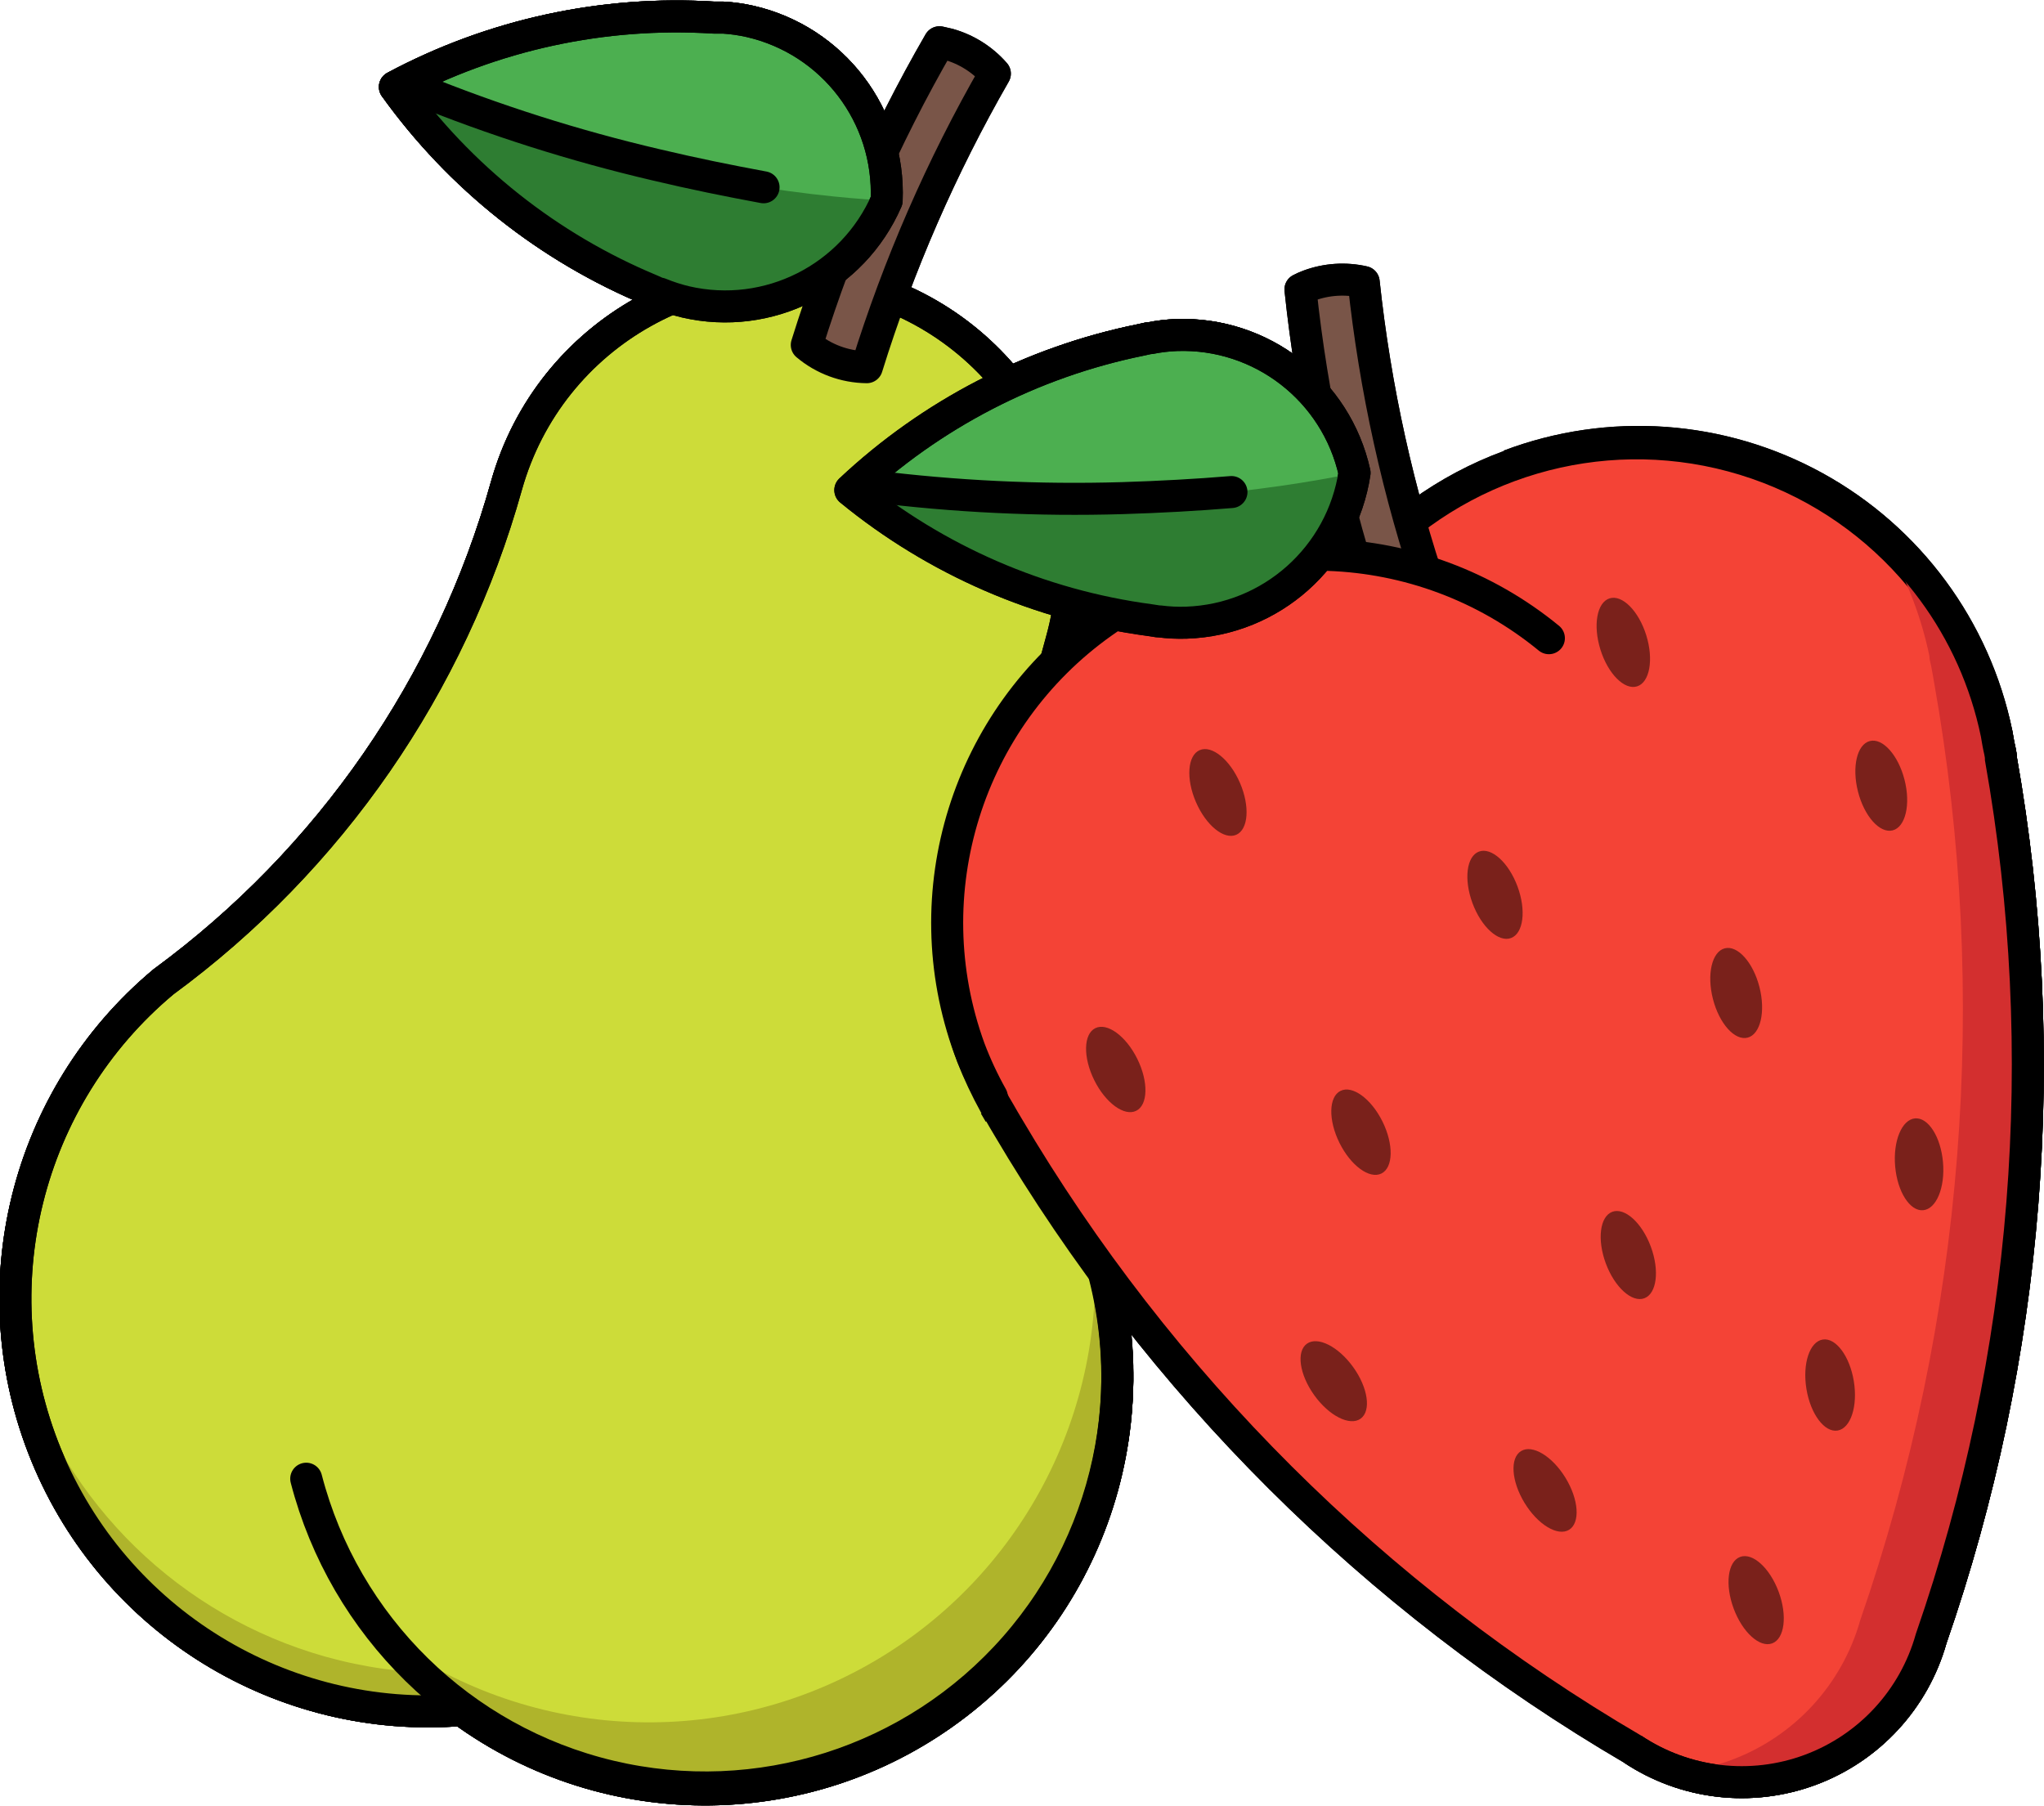
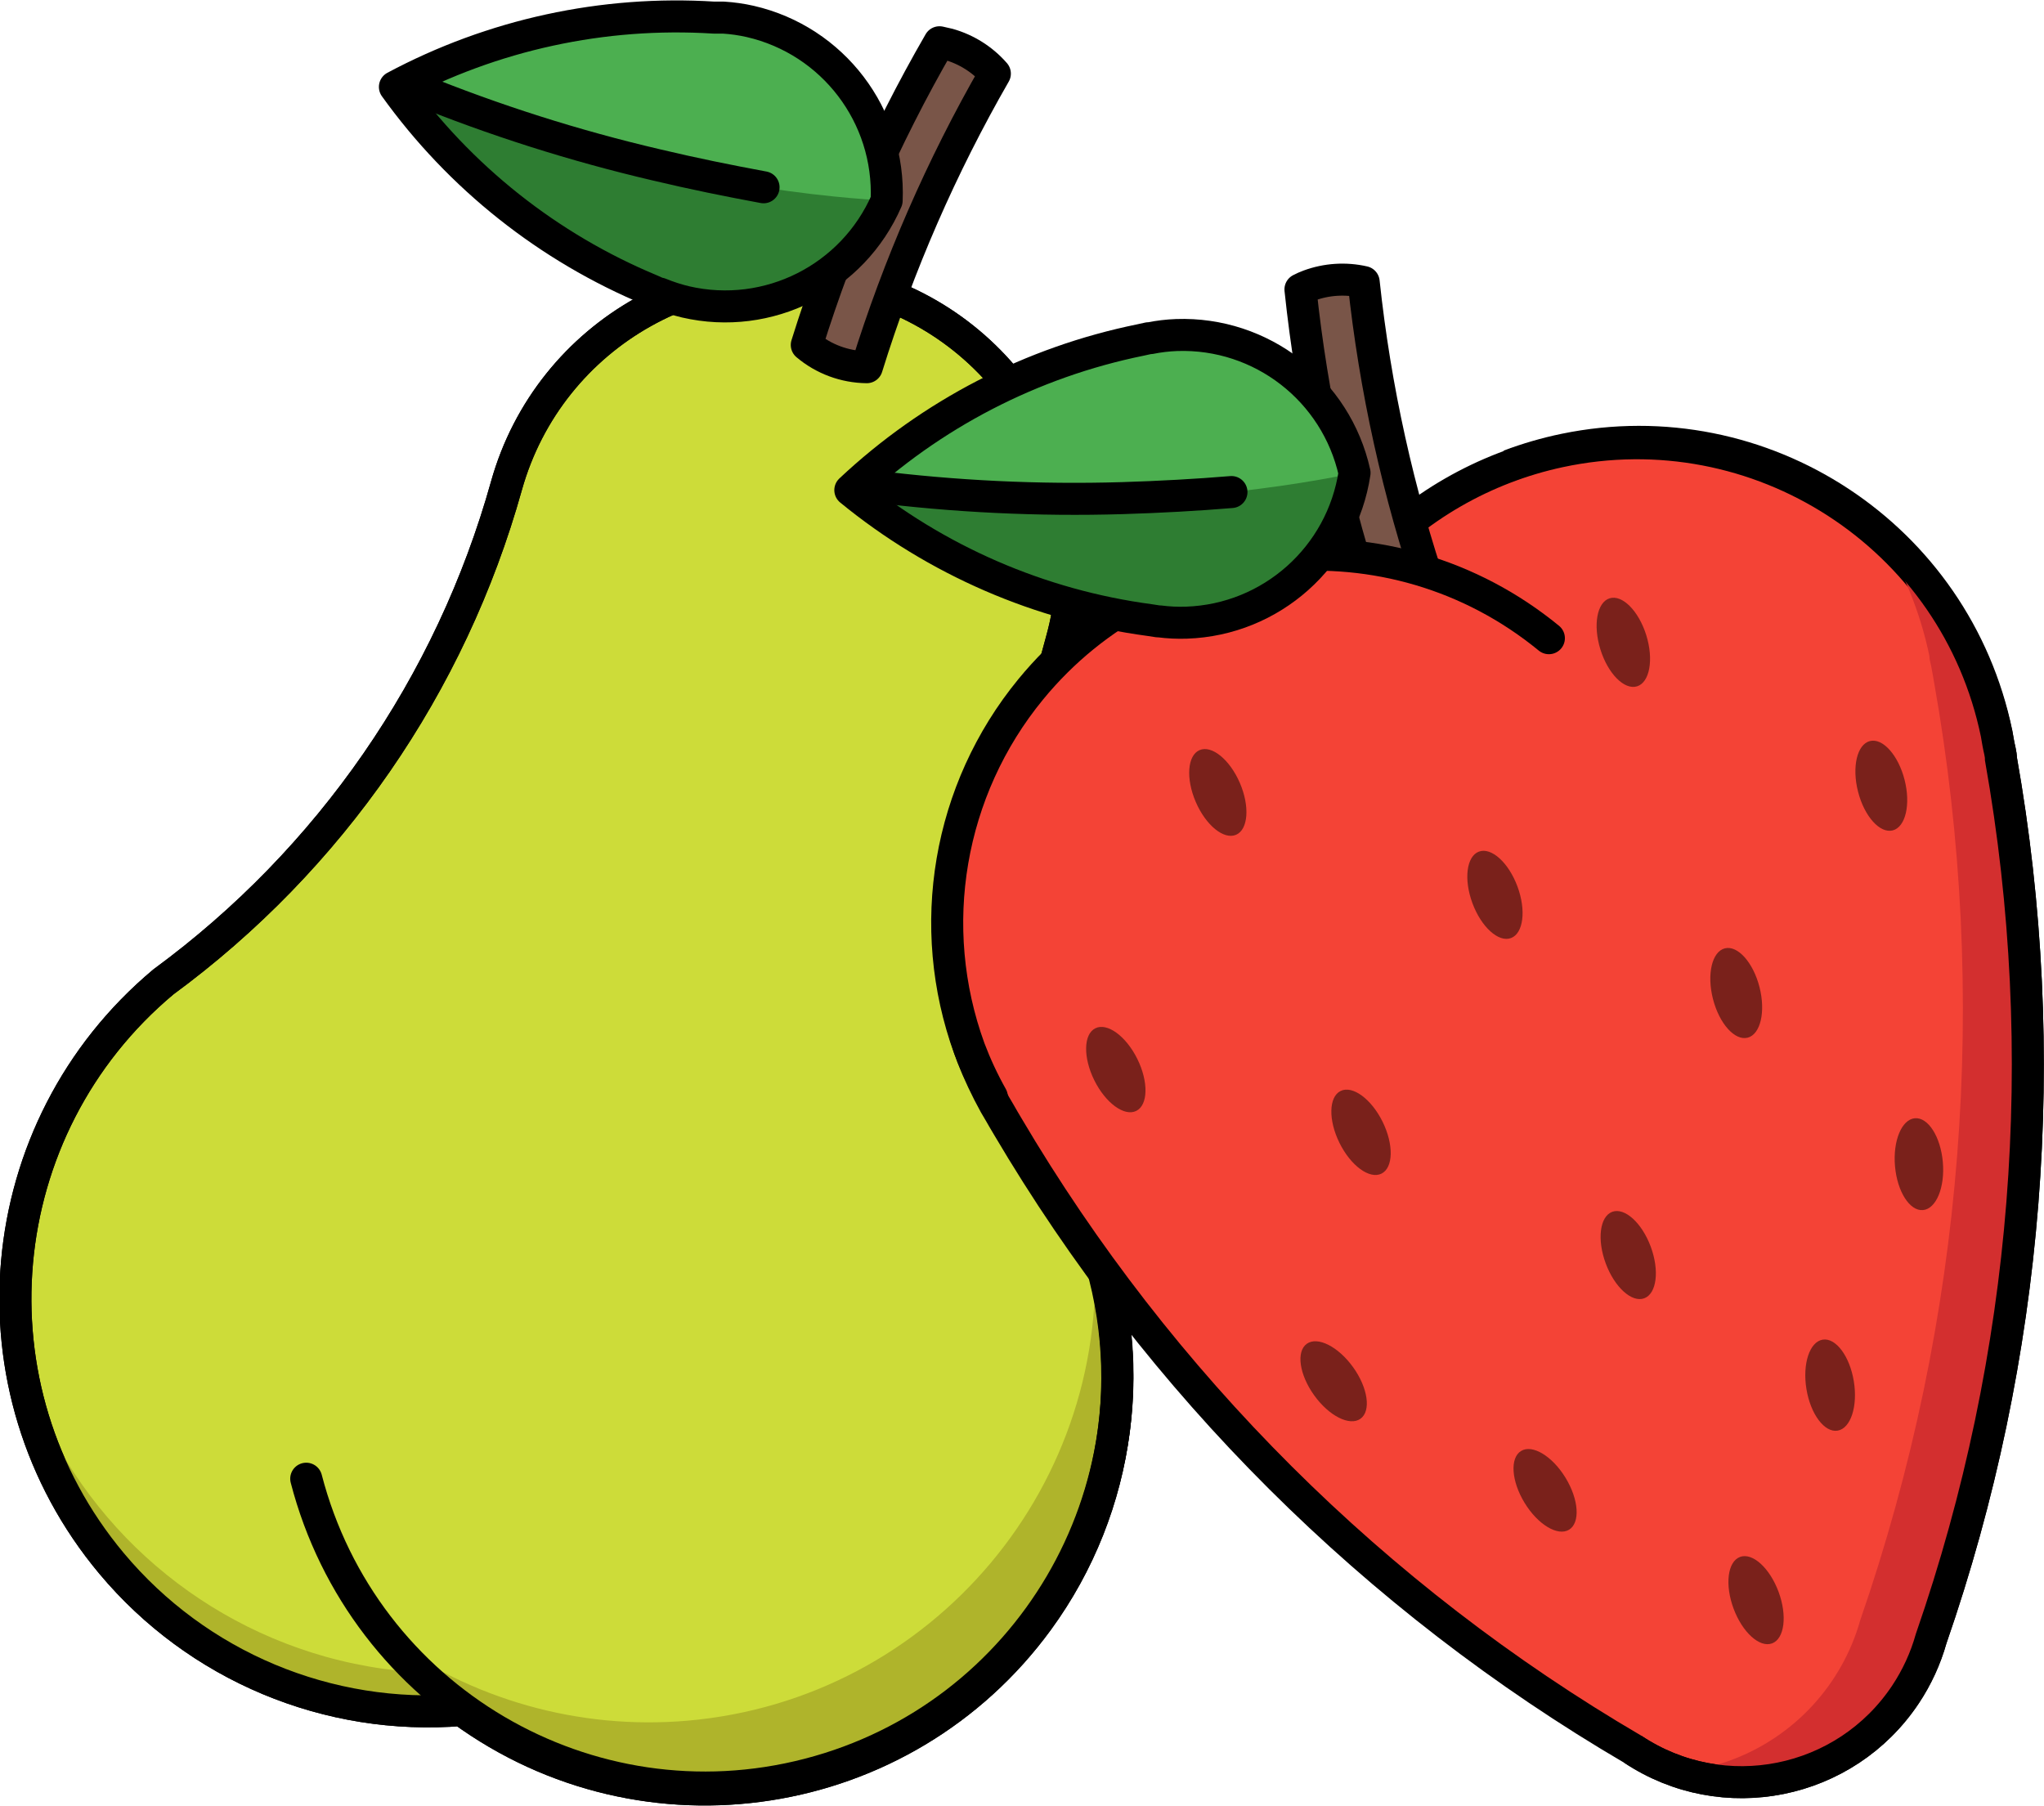
- <svg xmlns="http://www.w3.org/2000/svg" viewBox="0 0 127.69 112.79">
-   <defs>
-     <style>.a,.c{fill:#cddc39;}.a,.d,.e,.f,.g,.i,.j,.l{stroke:#000;stroke-width:2px;}.a,.d,.e,.f,.g{stroke-linejoin:round;}.b{fill:#afb42b;}.d,.e,.l{fill:none;}.e,.j{stroke-linecap:round;}.f{fill:#795548;}.g{fill:#4caf50;}.h{fill:#2e7d32;}.i,.j{fill:#f44336;}.i,.j,.l{stroke-miterlimit:10;}.k{fill:#d32f2f;}.m{fill-opacity:0.5;}</style>
-   </defs>
-   <path class="a" d="M68,76.59a57.76,57.76,0,0,1-1.7-36.51,18,18,0,0,0-34.66-9.74,57.7,57.7,0,0,1-21.43,31h0a25.79,25.79,0,0,0,18.64,45.49A25.75,25.75,0,0,0,68,76.59Z" />
-   <path class="b" d="M20.34,103.5A27.84,27.84,0,0,1,1.3,85a25.75,25.75,0,0,0,46,11.6A27.86,27.86,0,0,1,20.34,103.5Z" />
-   <path class="c" d="M19.13,92.38a25.75,25.75,0,1,0,49-15.6" />
-   <path class="b" d="M68.31,77.32A27.88,27.88,0,0,1,24,102.17,25.74,25.74,0,0,0,68.31,77.32Z" />
-   <path class="d" d="M68,76.59a57.76,57.76,0,0,1-1.7-36.51,18,18,0,0,0-34.66-9.74,57.7,57.7,0,0,1-21.43,31h0a25.79,25.79,0,0,0,18.64,45.49A25.75,25.75,0,0,0,68,76.59Z" />
-   <path class="e" d="M19.13,92.38a25.75,25.75,0,1,0,49-15.6" />
-   <path class="f" d="M54.15,22.94a90.87,90.87,0,0,1,8-18.34,6,6,0,0,0-2.89-1.83l-.57-.13A93.21,93.21,0,0,0,50.4,21.55a5.91,5.91,0,0,0,3.75,1.39Z" />
-   <path class="g" d="M46.87,1.34A10.5,10.5,0,0,0,45.2,1.1h-.08l-.52,0A37.32,37.32,0,0,0,24.67,5.43a37.3,37.3,0,0,0,16,12.7l.47.21.08,0h0a10.81,10.81,0,0,0,1.61.52,11,11,0,0,0,12.56-6.33A11,11,0,0,0,46.87,1.34Z" />
-   <path class="h" d="M47.65,11.7c-2.16-.35-4.39-.85-6.7-1.4A100.59,100.59,0,0,1,26,5.53l-1.35-.1a37.3,37.3,0,0,0,16,12.7l.47.21.08,0h0a10.81,10.81,0,0,0,1.61.52,11,11,0,0,0,12.56-6.33S52,12.39,47.65,11.7Z" />
-   <path class="e" d="M26,5.53A100.59,100.59,0,0,0,41,10.3c2.31.55,4.54,1,6.7,1.4" />
-   <path class="d" d="M46.87,1.34A10.5,10.5,0,0,0,45.2,1.1h-.08l-.52,0A37.32,37.32,0,0,0,24.67,5.43a37.3,37.3,0,0,0,16,12.7l.47.21.08,0h0a10.81,10.81,0,0,0,1.61.52,11,11,0,0,0,12.56-6.33A11,11,0,0,0,46.87,1.34Z" />
-   <path class="i" d="M124.73,45.87h0A23,23,0,0,0,85.2,35.25,23,23,0,0,0,60.74,66a25.39,25.39,0,0,0,1.41,3h0l.3.51c.16.28.32.56.49.84A109.63,109.63,0,0,0,102,109.28h0a12.29,12.29,0,0,0,18.64-6.91h0A109.45,109.45,0,0,0,125,47.41c0-.32-.11-.64-.17-1S124.76,46.06,124.73,45.87Z" />
-   <path class="f" d="M89.51,37.15a90.07,90.07,0,0,1-4.32-19.53,6,6,0,0,0-3.41.22,4.41,4.41,0,0,0-.54.24,93.24,93.24,0,0,0,4.42,20.16,5.78,5.78,0,0,0,2.48-.36A5.45,5.45,0,0,0,89.51,37.15Z" />
-   <path class="j" d="M96.76,39.87a23,23,0,0,0-36.2,25.65,22,22,0,0,0,1.4,3" />
-   <path class="k" d="M123.8,42.65a22.78,22.78,0,0,0-6.21-9.11,23.88,23.88,0,0,1,1.94,4,23,23,0,0,1,1,3.44h0c0,.21.07.42.11.63s.13.68.18,1a116.79,116.79,0,0,1-4.61,58.61h0a13.11,13.11,0,0,1-8.07,8.74,12.69,12.69,0,0,1-3,.72,12.24,12.24,0,0,0,15.53-8.37h0A109.45,109.45,0,0,0,125,47.41c0-.32-.11-.64-.17-1s-.07-.39-.1-.58h0A22.84,22.84,0,0,0,123.8,42.65Z" />
-   <path class="l" d="M102,109.28h0a12.29,12.29,0,0,0,18.64-6.91h0A109.45,109.45,0,0,0,125,47.41c0-.32-.11-.64-.17-1s-.07-.39-.1-.58h0A22.83,22.83,0,0,0,94.28,29.09" />
-   <path class="l" d="M62.14,69.06l.3.51" />
-   <path class="g" d="M73.51,20.93a10.42,10.42,0,0,0-1.68.2h0l-.08,0-.5.11a37.37,37.37,0,0,0-18.13,9.38,37.32,37.32,0,0,0,18.71,8.12l.52.08.08,0h0a10.46,10.46,0,0,0,1.69.08,11,11,0,0,0,10.5-9.36A11,11,0,0,0,73.51,20.93Z" />
-   <path class="h" d="M76.93,30.74c-2.17.22-4.45.31-6.83.38a101.42,101.42,0,0,1-15.65-.75l-1.33.26a37.32,37.32,0,0,0,18.71,8.12l.52.08.08,0h0a10.46,10.46,0,0,0,1.69.08,11,11,0,0,0,10.5-9.36S81.3,30.28,76.93,30.74Z" />
-   <path class="e" d="M54.45,30.37a101.42,101.42,0,0,0,15.65.75q3.57-.11,6.83-.38" />
-   <path class="d" d="M73.51,20.93a10.42,10.42,0,0,0-1.68.2h0l-.08,0-.5.11a37.37,37.37,0,0,0-18.13,9.38,37.32,37.32,0,0,0,18.71,8.12l.52.08.08,0h0a10.46,10.46,0,0,0,1.69.08,11,11,0,0,0,10.5-9.36A11,11,0,0,0,73.51,20.93Z" />
-   <ellipse class="m" cx="109.71" cy="99.97" rx="1.5" ry="2.88" transform="translate(-27.9 44.34) rotate(-20.33)" />
-   <ellipse class="m" cx="101.72" cy="78.4" rx="1.5" ry="2.88" transform="translate(-20.9 40.23) rotate(-20.33)" />
-   <ellipse class="m" cx="93.39" cy="55.9" rx="1.5" ry="2.88" transform="translate(-13.6 35.93) rotate(-20.33)" />
-   <ellipse class="m" cx="96.52" cy="93.13" rx="1.5" ry="2.88" transform="translate(-34.37 63.84) rotate(-31.37)" />
-   <ellipse class="m" cx="114.33" cy="86.53" rx="1.5" ry="2.88" transform="translate(-12.47 19.59) rotate(-9.29)" />
-   <ellipse class="m" cx="108.46" cy="62.04" rx="1.5" ry="2.88" transform="translate(-11.98 28.77) rotate(-14.33)" />
-   <ellipse class="m" cx="85.02" cy="70.73" rx="1.5" ry="2.88" transform="translate(-22.55 45.05) rotate(-26.33)" />
-   <ellipse class="m" cx="83.32" cy="86.29" rx="1.5" ry="2.88" transform="translate(-34.67 64.69) rotate(-35.63)" />
-   <ellipse class="m" cx="119.89" cy="72.74" rx="1.5" ry="2.88" transform="translate(-5.92 10.79) rotate(-5.03)" />
-   <ellipse class="m" cx="117.52" cy="49.09" rx="1.5" ry="2.88" transform="translate(-8.49 30.61) rotate(-14.33)" />
-   <ellipse class="m" cx="69.7" cy="66.81" rx="1.5" ry="2.88" transform="translate(-22.4 37.85) rotate(-26.33)" />
-   <ellipse class="m" cx="76.09" cy="49.51" rx="1.5" ry="2.88" transform="translate(-13.39 34.18) rotate(-23.33)" />
-   <ellipse class="m" cx="101.41" cy="40.13" rx="1.5" ry="2.88" transform="translate(-7.35 32.03) rotate(-17.33)" />
-   <path class="a" d="M68,76.59a57.76,57.76,0,0,1-1.7-36.51,18,18,0,0,0-34.66-9.74,57.7,57.7,0,0,1-21.43,31h0a25.79,25.79,0,0,0,18.64,45.49A25.75,25.75,0,0,0,68,76.59Z" />
-   <path class="b" d="M20.34,103.5A27.84,27.84,0,0,1,1.3,85a25.75,25.75,0,0,0,46,11.6A27.86,27.86,0,0,1,20.34,103.5Z" />
-   <path class="c" d="M19.13,92.38a25.75,25.75,0,1,0,49-15.6" />
-   <path class="b" d="M68.31,77.32A27.88,27.88,0,0,1,24,102.17,25.74,25.74,0,0,0,68.31,77.32Z" />
-   <path class="d" d="M68,76.59a57.76,57.76,0,0,1-1.7-36.51,18,18,0,0,0-34.66-9.74,57.7,57.7,0,0,1-21.43,31h0a25.79,25.79,0,0,0,18.64,45.49A25.75,25.75,0,0,0,68,76.59Z" />
-   <path class="e" d="M19.13,92.38a25.75,25.75,0,1,0,49-15.6" />
-   <path class="f" d="M54.15,22.94a90.87,90.87,0,0,1,8-18.34,6,6,0,0,0-2.89-1.83l-.57-.13A93.21,93.21,0,0,0,50.4,21.55a5.91,5.91,0,0,0,3.75,1.39Z" />
-   <path class="g" d="M46.87,1.34A10.5,10.5,0,0,0,45.2,1.1h-.08l-.52,0A37.32,37.32,0,0,0,24.67,5.43a37.3,37.3,0,0,0,16,12.7l.47.21.08,0h0a10.81,10.81,0,0,0,1.61.52,11,11,0,0,0,12.56-6.33A11,11,0,0,0,46.87,1.34Z" />
-   <path class="h" d="M47.65,11.7c-2.16-.35-4.39-.85-6.7-1.4A100.59,100.59,0,0,1,26,5.53l-1.35-.1a37.3,37.3,0,0,0,16,12.7l.47.21.08,0h0a10.81,10.81,0,0,0,1.61.52,11,11,0,0,0,12.56-6.33S52,12.39,47.65,11.7Z" />
-   <path class="e" d="M26,5.53A100.59,100.59,0,0,0,41,10.3c2.31.55,4.54,1,6.7,1.4" />
-   <path class="d" d="M46.87,1.34A10.5,10.5,0,0,0,45.2,1.1h-.08l-.52,0A37.32,37.32,0,0,0,24.67,5.43a37.3,37.3,0,0,0,16,12.7l.47.21.08,0h0a10.81,10.81,0,0,0,1.61.52,11,11,0,0,0,12.56-6.33A11,11,0,0,0,46.87,1.34Z" />
-   <path class="i" d="M124.73,45.87h0A23,23,0,0,0,85.2,35.25,23,23,0,0,0,60.74,66a25.39,25.39,0,0,0,1.41,3h0l.3.51c.16.28.32.56.49.84A109.63,109.63,0,0,0,102,109.28h0a12.29,12.29,0,0,0,18.64-6.91h0A109.45,109.45,0,0,0,125,47.41c0-.32-.11-.64-.17-1S124.76,46.06,124.73,45.87Z" />
-   <path class="f" d="M89.51,37.15a90.07,90.07,0,0,1-4.32-19.53,6,6,0,0,0-3.41.22,4.41,4.41,0,0,0-.54.24,93.24,93.24,0,0,0,4.42,20.16,5.78,5.78,0,0,0,2.48-.36A5.45,5.45,0,0,0,89.51,37.15Z" />
-   <path class="j" d="M96.76,39.87a23,23,0,0,0-36.2,25.65,22,22,0,0,0,1.4,3" />
-   <path class="k" d="M123.8,42.65a22.78,22.78,0,0,0-6.21-9.11,23.88,23.88,0,0,1,1.94,4,23,23,0,0,1,1,3.44h0c0,.21.07.42.11.63s.13.68.18,1a116.79,116.79,0,0,1-4.61,58.61h0a13.11,13.11,0,0,1-8.07,8.74,12.69,12.69,0,0,1-3,.72,12.24,12.24,0,0,0,15.53-8.37h0A109.45,109.45,0,0,0,125,47.41c0-.32-.11-.64-.17-1s-.07-.39-.1-.58h0A22.84,22.84,0,0,0,123.8,42.65Z" />
-   <path class="l" d="M102,109.28h0a12.29,12.29,0,0,0,18.64-6.91h0A109.45,109.45,0,0,0,125,47.41c0-.32-.11-.64-.17-1s-.07-.39-.1-.58h0A22.83,22.83,0,0,0,94.28,29.09" />
-   <path class="l" d="M62.14,69.06l.3.51" />
-   <path class="g" d="M73.51,20.93a10.42,10.42,0,0,0-1.68.2h0l-.08,0-.5.11a37.37,37.37,0,0,0-18.13,9.38,37.32,37.32,0,0,0,18.71,8.12l.52.08.08,0h0a10.46,10.46,0,0,0,1.69.08,11,11,0,0,0,10.5-9.36A11,11,0,0,0,73.51,20.93Z" />
-   <path class="h" d="M76.93,30.74c-2.17.22-4.45.31-6.83.38a101.42,101.42,0,0,1-15.65-.75l-1.33.26a37.32,37.32,0,0,0,18.71,8.12l.52.08.08,0h0a10.46,10.46,0,0,0,1.69.08,11,11,0,0,0,10.5-9.36S81.3,30.28,76.93,30.74Z" />
-   <path class="e" d="M54.45,30.37a101.42,101.42,0,0,0,15.65.75q3.57-.11,6.83-.38" />
-   <path class="d" d="M73.51,20.93a10.42,10.42,0,0,0-1.68.2h0l-.08,0-.5.11a37.37,37.37,0,0,0-18.13,9.38,37.32,37.32,0,0,0,18.71,8.12l.52.08.08,0h0a10.46,10.46,0,0,0,1.69.08,11,11,0,0,0,10.5-9.36A11,11,0,0,0,73.51,20.93Z" />
-   <ellipse class="m" cx="109.71" cy="99.97" rx="1.5" ry="2.88" transform="translate(-27.9 44.34) rotate(-20.33)" />
-   <ellipse class="m" cx="101.72" cy="78.4" rx="1.5" ry="2.88" transform="translate(-20.9 40.23) rotate(-20.33)" />
-   <ellipse class="m" cx="93.39" cy="55.9" rx="1.5" ry="2.88" transform="translate(-13.6 35.93) rotate(-20.33)" />
-   <ellipse class="m" cx="96.52" cy="93.13" rx="1.5" ry="2.88" transform="translate(-34.37 63.84) rotate(-31.37)" />
-   <ellipse class="m" cx="114.33" cy="86.53" rx="1.5" ry="2.88" transform="translate(-12.47 19.59) rotate(-9.29)" />
-   <ellipse class="m" cx="108.46" cy="62.04" rx="1.5" ry="2.88" transform="translate(-11.98 28.77) rotate(-14.33)" />
-   <ellipse class="m" cx="85.02" cy="70.73" rx="1.5" ry="2.88" transform="translate(-22.55 45.05) rotate(-26.33)" />
-   <ellipse class="m" cx="83.32" cy="86.29" rx="1.5" ry="2.88" transform="translate(-34.67 64.69) rotate(-35.63)" />
-   <ellipse class="m" cx="119.89" cy="72.74" rx="1.5" ry="2.88" transform="translate(-5.92 10.79) rotate(-5.03)" />
-   <ellipse class="m" cx="117.52" cy="49.09" rx="1.5" ry="2.88" transform="translate(-8.49 30.61) rotate(-14.33)" />
-   <ellipse class="m" cx="69.7" cy="66.81" rx="1.5" ry="2.88" transform="translate(-22.4 37.85) rotate(-26.33)" />
-   <ellipse class="m" cx="76.09" cy="49.51" rx="1.5" ry="2.88" transform="translate(-13.39 34.18) rotate(-23.33)" />
-   <ellipse class="m" cx="101.41" cy="40.13" rx="1.5" ry="2.88" transform="translate(-7.35 32.03) rotate(-17.33)" />
+ <svg xmlns="http://www.w3.org/2000/svg" version="1.1" id="Layer_1" x="0px" y="0px" viewBox="0 0 127.69 112.79" style="enable-background:new 0 0 127.69 112.79;" xml:space="preserve">
+   <style type="text/css">
+ 	.st0{fill:#CDDC39;stroke:#000000;stroke-width:2;stroke-linejoin:round;}
+ 	.st1{fill:#AFB42B;}
+ 	.st2{fill:#CDDC39;}
+ 	.st3{fill:none;stroke:#000000;stroke-width:2;stroke-linejoin:round;}
+ 	.st4{fill:none;stroke:#000000;stroke-width:2;stroke-linecap:round;stroke-linejoin:round;}
+ 	.st5{fill:#795548;stroke:#000000;stroke-width:2;stroke-linejoin:round;}
+ 	.st6{fill:#4CAF50;}
+ 	.st7{fill:#2E7D32;}
+ 	.st8{fill:#F44336;stroke:#000000;stroke-width:2;stroke-miterlimit:10;}
+ 	.st9{fill:#F44336;stroke:#000000;stroke-width:2;stroke-linecap:round;stroke-miterlimit:10;}
+ 	.st10{fill:#D32F2F;}
+ 	.st11{fill-opacity:0.5;}
+ 	.st12{fill:none;stroke:#000000;stroke-width:2;stroke-miterlimit:10;}
+ </style>
+   <path class="st0" d="M68,76.59c-4.504-11.665-5.1-24.477-1.7-36.51c2.69-9.571-2.889-19.51-12.46-22.2s-19.51,2.889-22.2,12.46l0,0  c-3.472,12.441-11.018,23.356-21.43,31l0,0C-0.717,70.476-2.169,86.741,6.967,97.668c5.373,6.427,13.533,9.843,21.883,9.162  c11.48,8.394,27.591,5.892,35.985-5.588C70.048,94.111,71.243,84.806,68,76.59z" />
+   <path class="st1" d="M20.34,103.5C11.272,100.951,4.109,93.99,1.3,85c2.163,14.056,15.311,23.697,29.367,21.533  c6.626-1.02,12.593-4.583,16.633-9.933C40.188,103.545,29.914,106.174,20.34,103.5z" />
+   <path class="st2" d="M19.13,92.38c3.569,13.766,17.621,22.033,31.388,18.464s22.033-17.621,18.464-31.388  c-0.235-0.907-0.52-1.801-0.852-2.677" />
+   <path class="st1" d="M68.31,77.32c1.326,15.34-10.034,28.852-25.375,30.178c-6.749,0.584-13.48-1.31-18.935-5.328  c8.867,11.111,25.063,12.931,36.174,4.064C68.811,99.341,72.086,87.705,68.31,77.32z" />
+   <path class="st3" d="M68,76.59c-4.504-11.665-5.1-24.477-1.7-36.51c2.69-9.571-2.889-19.51-12.46-22.2s-19.51,2.889-22.2,12.46l0,0  c-3.472,12.441-11.018,23.356-21.43,31l0,0C-0.717,70.476-2.169,86.741,6.967,97.668c5.373,6.427,13.533,9.843,21.883,9.162  c11.48,8.394,27.591,5.892,35.985-5.588C70.048,94.111,71.243,84.806,68,76.59z" />
+   <path class="st4" d="M19.13,92.38c3.569,13.766,17.621,22.033,31.388,18.464s22.033-17.621,18.464-31.388  c-0.235-0.907-0.52-1.801-0.852-2.677" />
+   <path class="st5" d="M54.15,22.94c1.983-6.389,4.666-12.54,8-18.34c-0.765-0.877-1.77-1.513-2.89-1.83l-0.57-0.13  c-3.455,5.977-6.235,12.319-8.29,18.91C51.45,22.435,52.776,22.927,54.15,22.94z" />
+   <g>
+     <path class="st6" d="M46.87,1.34c-0.549-0.125-1.108-0.205-1.67-0.24h-0.08H44.6c-6.917-0.435-13.818,1.064-19.93,4.33   c4.048,5.64,9.589,10.038,16,12.7l0.47,0.21h0.08l0,0c0.522,0.215,1.061,0.389,1.61,0.52c5.165,1.192,10.445-1.469,12.56-6.33   C55.617,7.234,52.035,2.53,46.87,1.34z" />
+     <path class="st7" d="M47.65,11.7c-2.16-0.35-4.39-0.85-6.7-1.4C35.85,9.102,30.852,7.507,26,5.53l-1.35-0.1   c4.048,5.64,9.589,10.038,16,12.7l0.47,0.21h0.08l0,0c0.522,0.215,1.061,0.389,1.61,0.52c5.165,1.192,10.445-1.469,12.56-6.33   C55.37,12.53,52,12.39,47.65,11.7z" />
+     <path class="st3" d="M46.87,1.34c-0.549-0.125-1.108-0.205-1.67-0.24h-0.08H44.6c-6.917-0.435-13.818,1.064-19.93,4.33   c4.048,5.64,9.589,10.038,16,12.7l0.47,0.21h0.08l0,0c0.522,0.215,1.061,0.389,1.61,0.52c5.165,1.192,10.445-1.469,12.56-6.33   C55.617,7.234,52.035,2.53,46.87,1.34z" />
+     <path class="st4" d="M26,5.53c4.868,1.979,9.883,3.574,15,4.77c2.31,0.55,4.54,1,6.7,1.4" />
+   </g>
+   <path class="st8" d="M124.73,45.87L124.73,45.87c-2.665-12.42-14.894-20.327-27.314-17.662c-4.709,1.011-8.982,3.474-12.216,7.042  c-12.603-1.585-24.105,7.347-25.69,19.95c-0.459,3.647-0.037,7.35,1.23,10.8c0.404,1.03,0.875,2.032,1.41,3l0,0l0.3,0.51  c0.16,0.28,0.32,0.56,0.49,0.84c9.49,16.093,22.936,29.494,39.06,38.93l0,0c5.651,3.76,13.28,2.226,17.04-3.425  c0.712-1.071,1.252-2.247,1.6-3.485l0,0c6.119-17.648,7.62-36.568,4.36-54.96c0-0.32-0.11-0.64-0.17-1S124.76,46.06,124.73,45.87z" />
+   <path class="st5" d="M89.51,37.15c-2.161-6.329-3.61-12.88-4.32-19.53c-1.134-0.259-2.319-0.182-3.41,0.22  c-0.185,0.068-0.366,0.148-0.54,0.24c0.723,6.863,2.205,13.624,4.42,20.16c0.843,0.063,1.69-0.06,2.48-0.36  C88.629,37.703,89.091,37.457,89.51,37.15z" />
+   <path class="st9" d="M96.76,39.87c-9.821-8.057-24.313-6.626-32.37,3.194c-5.154,6.283-6.61,14.819-3.83,22.456  c0.391,1.034,0.859,2.037,1.4,3" />
+   <path class="st10" d="M123.8,42.65c-1.293-3.499-3.425-6.628-6.21-9.11c0.77,1.27,1.419,2.609,1.94,4  c0.422,1.119,0.757,2.269,1,3.44l0,0c0,0.21,0.07,0.42,0.11,0.63s0.13,0.68,0.18,1c3.486,19.61,1.899,39.786-4.61,58.61l0,0  c-1.137,4.036-4.137,7.285-8.07,8.74c-0.967,0.361-1.974,0.603-3,0.72c6.437,2.065,13.329-1.479,15.394-7.916  c0.048-0.15,0.094-0.302,0.136-0.454l0,0c6.099-17.632,7.589-36.53,4.33-54.9c0-0.32-0.11-0.64-0.17-1s-0.07-0.39-0.1-0.58l0,0  C124.497,44.749,124.187,43.686,123.8,42.65z" />
+   <g>
+     <ellipse transform="matrix(0.9377 -0.3474 0.3474 0.9377 -27.8966 44.3384)" class="st11" cx="109.704" cy="99.968" rx="1.5" ry="2.88" />
+     <ellipse transform="matrix(0.9377 -0.3474 0.3474 0.9377 -20.9038 40.2215)" class="st11" cx="101.719" cy="78.408" rx="1.5" ry="2.88" />
+     <ellipse transform="matrix(0.9377 -0.3474 0.3474 0.9377 -13.6044 35.9268)" class="st11" cx="93.392" cy="55.904" rx="1.5" ry="2.88" />
+     <ellipse transform="matrix(0.8538 -0.5206 0.5206 0.8538 -34.3596 63.8616)" class="st11" cx="96.522" cy="93.106" rx="1.5" ry="2.88" />
+     <ellipse transform="matrix(0.9869 -0.1614 0.1614 0.9869 -12.4675 19.5869)" class="st11" cx="114.328" cy="86.534" rx="1.5" ry="2.88" />
+     <ellipse transform="matrix(0.9689 -0.2475 0.2475 0.9689 -11.9795 28.7741)" class="st11" cx="108.462" cy="62.037" rx="1.5" ry="2.88" />
+     <ellipse transform="matrix(0.8963 -0.4435 0.4435 0.8963 -22.5534 45.0434)" class="st11" cx="85.022" cy="70.739" rx="1.5" ry="2.88" />
+     <ellipse transform="matrix(0.8128 -0.5825 0.5825 0.8128 -34.6716 64.685)" class="st11" cx="83.316" cy="86.293" rx="1.5" ry="2.88" />
+     <ellipse transform="matrix(0.9961 -0.0877 0.0877 0.9961 -5.9169 10.7944)" class="st11" cx="119.882" cy="72.732" rx="1.5" ry="2.88" />
+     <ellipse transform="matrix(0.9689 -0.2475 0.2475 0.9689 -8.4926 30.6144)" class="st11" cx="117.525" cy="49.087" rx="1.5" ry="2.88" />
+     <ellipse transform="matrix(0.8963 -0.4435 0.4435 0.8963 -22.4043 37.843)" class="st11" cx="69.703" cy="66.82" rx="1.5" ry="2.88" />
+     <ellipse transform="matrix(0.9182 -0.396 0.396 0.9182 -13.3859 34.1773)" class="st11" cx="76.082" cy="49.508" rx="1.5" ry="2.88" />
+     <ellipse transform="matrix(0.9546 -0.2979 0.2979 0.9546 -7.3499 32.0321)" class="st11" cx="101.411" cy="40.128" rx="1.5" ry="2.88" />
+   </g>
+   <path class="st12" d="M102,109.28L102,109.28c5.651,3.76,13.28,2.226,17.04-3.425c0.712-1.071,1.252-2.247,1.6-3.485l0,0  c6.119-17.648,7.62-36.568,4.36-54.96c0-0.32-0.11-0.64-0.17-1s-0.07-0.39-0.1-0.58l0,0c-2.545-12.349-14.619-20.297-26.969-17.751  c-1.185,0.244-2.35,0.583-3.481,1.011" />
+   <g>
+     <path class="st6" d="M73.51,20.93c-0.564,0.021-1.126,0.088-1.68,0.2l0,0h-0.08l-0.5,0.11c-6.797,1.384-13.074,4.631-18.13,9.38   c5.362,4.391,11.84,7.203,18.71,8.12l0.52,0.08h0.08l0,0c0.56,0.072,1.125,0.099,1.69,0.08c5.298-0.182,9.713-4.117,10.5-9.36   C83.472,24.37,78.803,20.751,73.51,20.93z" />
+     <path class="st7" d="M76.93,30.74c-2.17,0.22-4.45,0.31-6.83,0.38c-5.228,0.154-10.46-0.097-15.65-0.75l-1.33,0.26   c5.362,4.391,11.84,7.203,18.71,8.12l0.52,0.08h0.08l0,0c0.56,0.072,1.125,0.099,1.69,0.08c5.298-0.182,9.713-4.117,10.5-9.36   C84.62,29.55,81.3,30.28,76.93,30.74z" />
+     <path class="st3" d="M73.51,20.93c-0.564,0.021-1.126,0.088-1.68,0.2l0,0h-0.08l-0.5,0.11c-6.797,1.384-13.074,4.631-18.13,9.38   c5.362,4.391,11.84,7.203,18.71,8.12l0.52,0.08h0.08l0,0c0.56,0.072,1.125,0.099,1.69,0.08c5.298-0.182,9.713-4.117,10.5-9.36   C83.472,24.37,78.803,20.751,73.51,20.93z" />
+     <path class="st4" d="M54.45,30.37c5.19,0.653,10.422,0.904,15.65,0.75c2.38-0.073,4.657-0.2,6.83-0.38" />
+   </g>
</svg>
